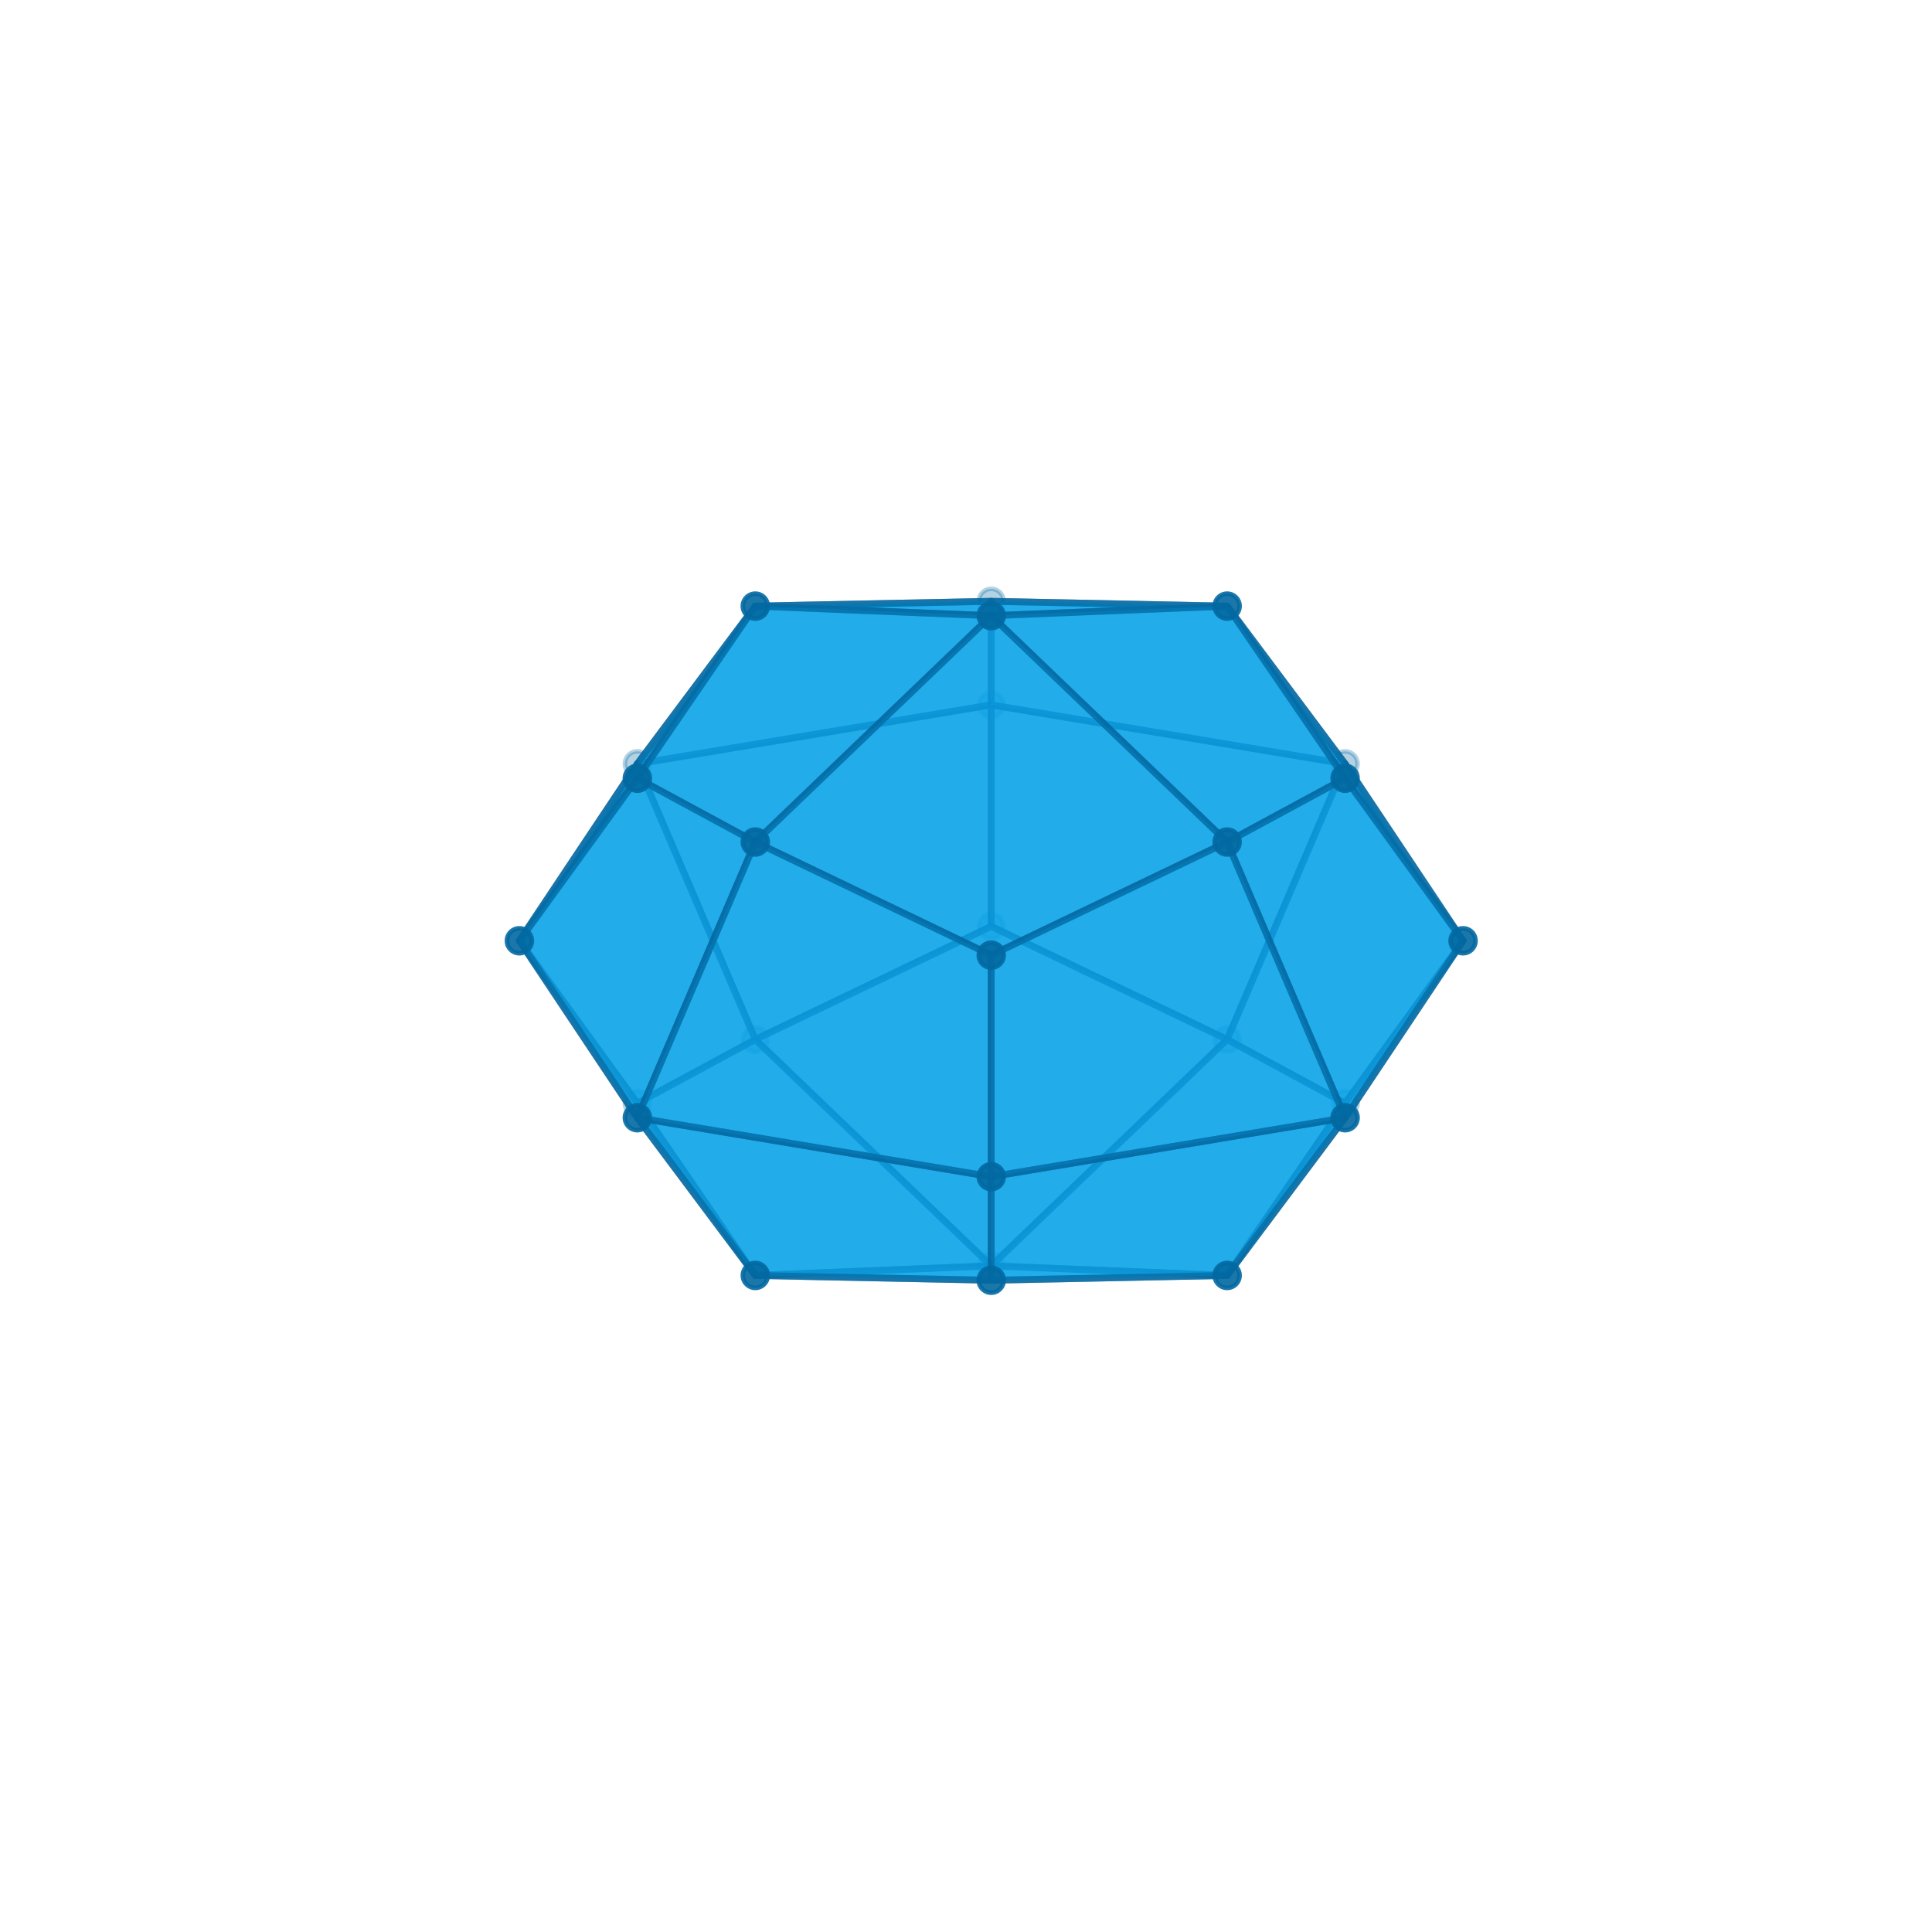
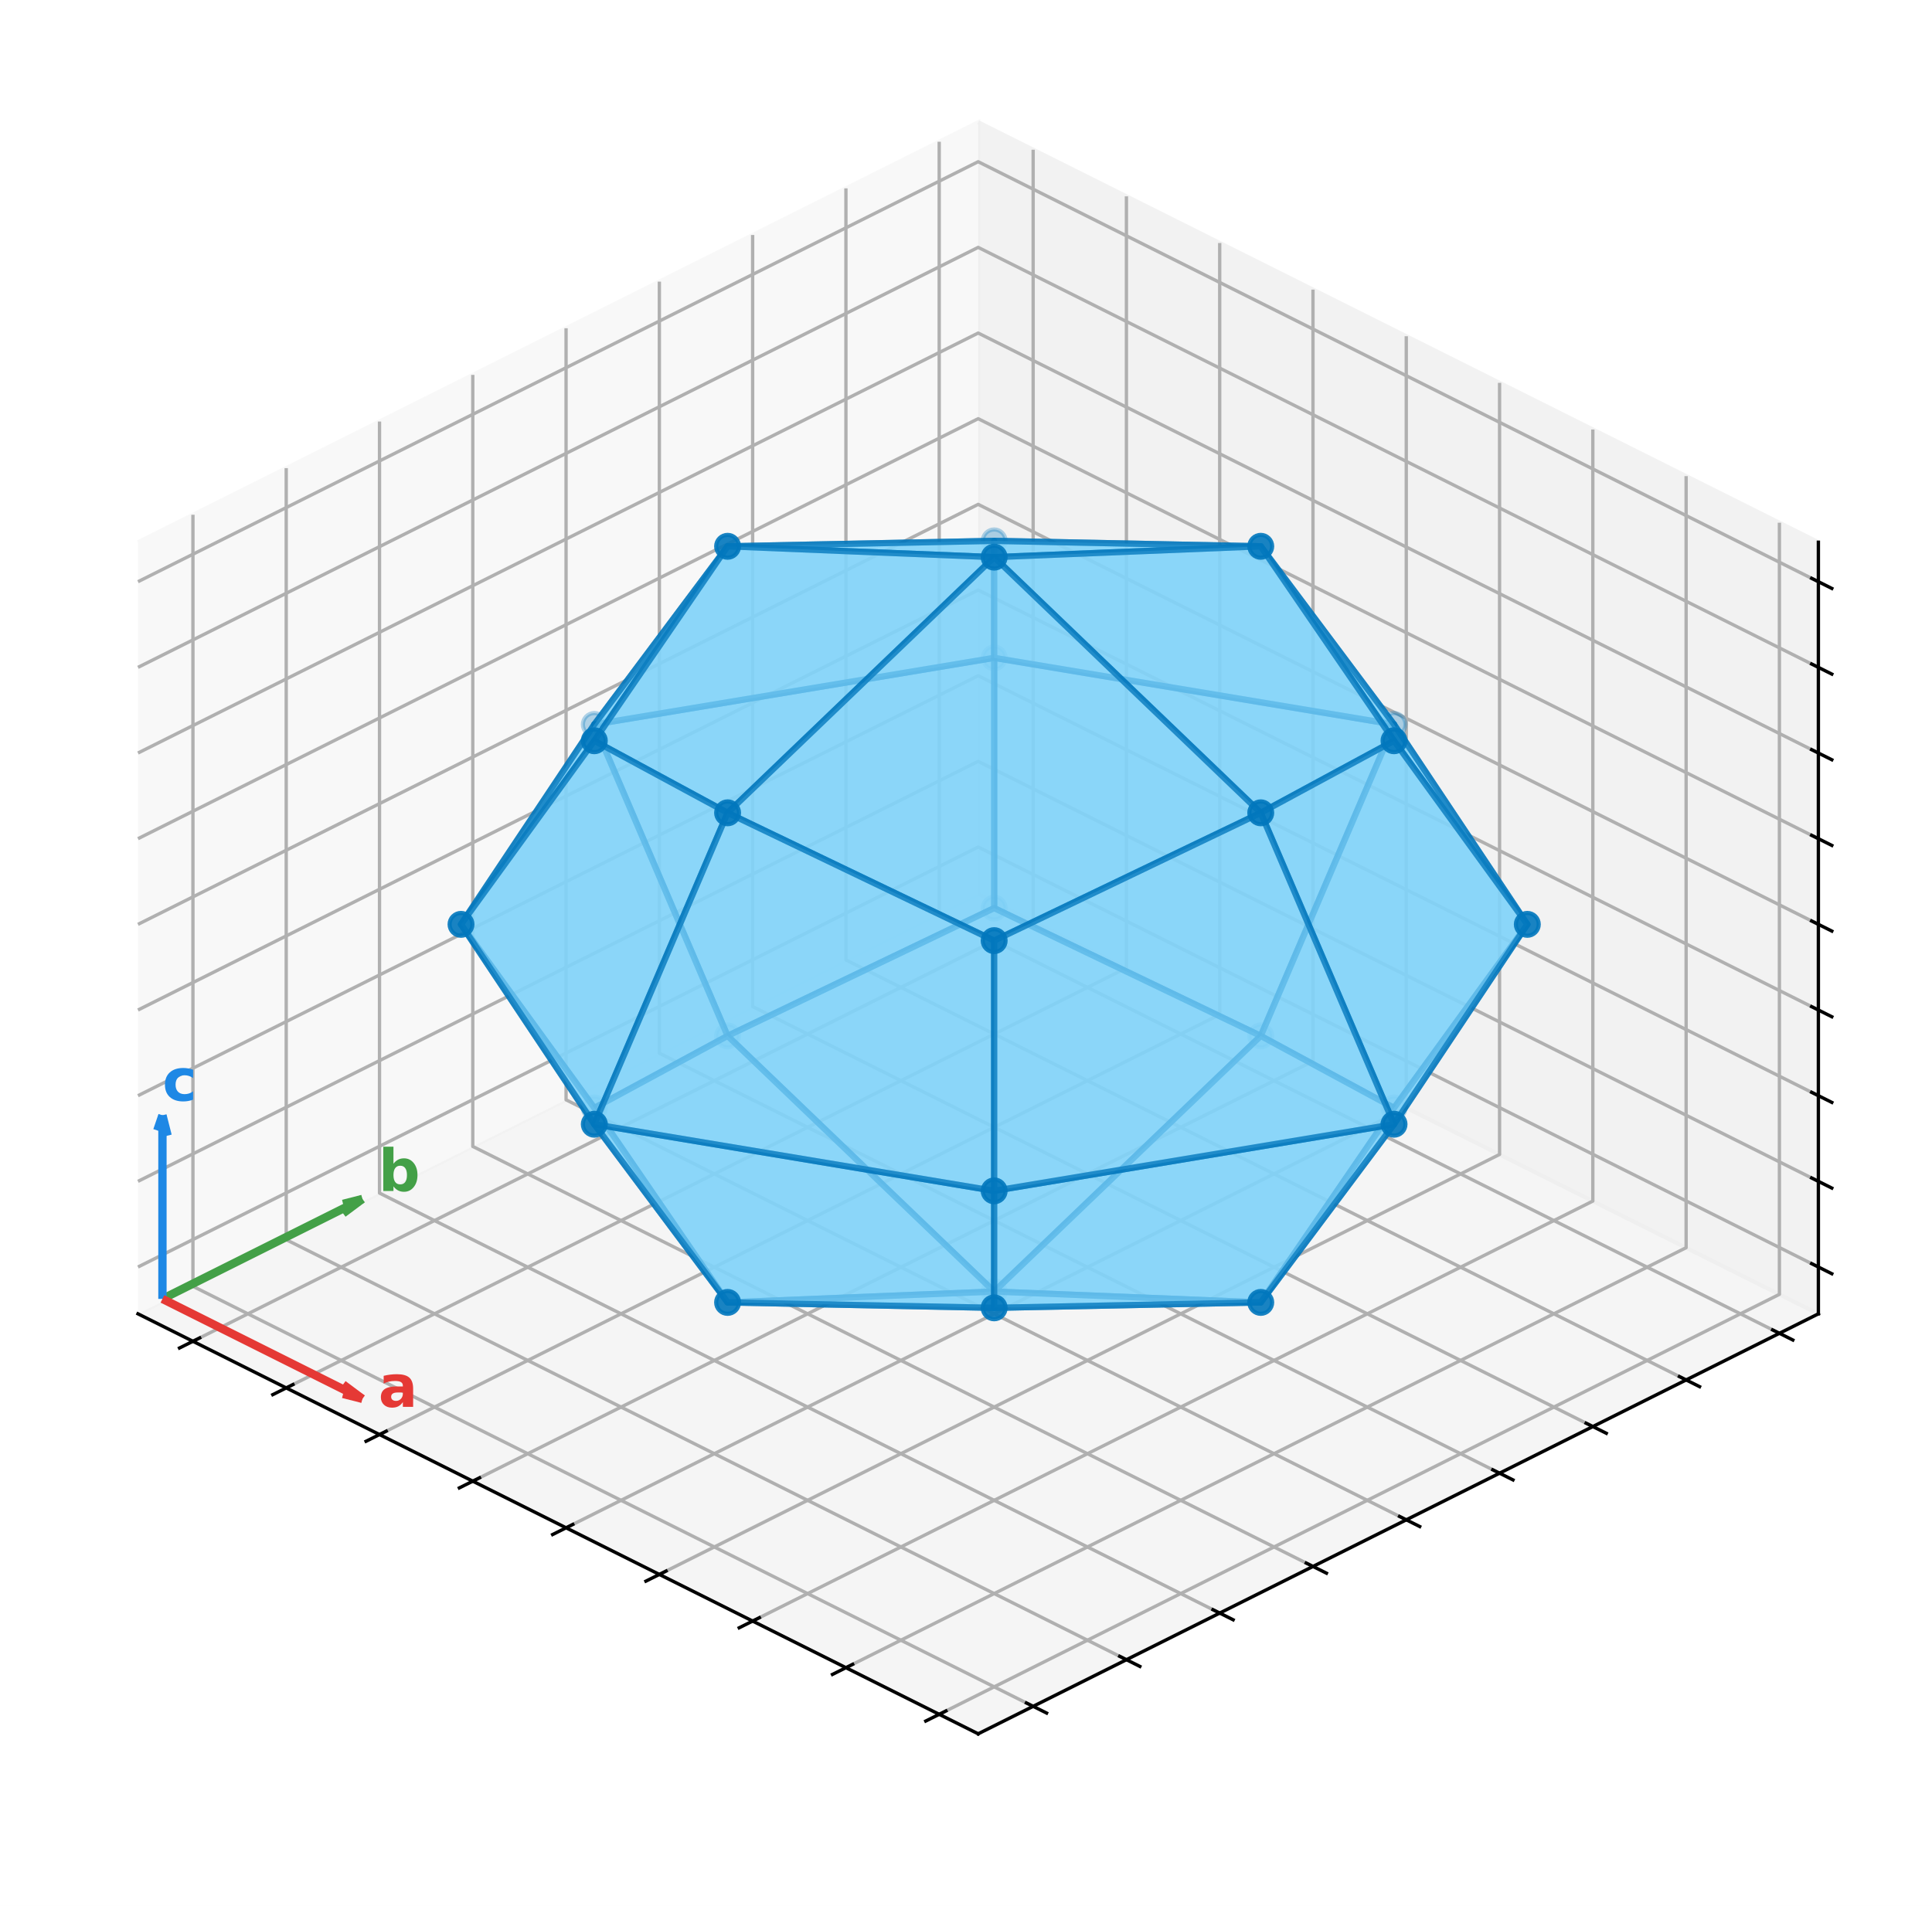
- <svg xmlns="http://www.w3.org/2000/svg" xmlns:xlink="http://www.w3.org/1999/xlink" width="424.8pt" height="424.8pt" viewBox="0 0 424.8 424.8" version="1.1">
+ <svg xmlns="http://www.w3.org/2000/svg" xmlns:xlink="http://www.w3.org/1999/xlink" width="464.059pt" height="457.92pt" viewBox="0 0 464.059 457.92" version="1.1">
  <defs>
    <style type="text/css">*{stroke-linejoin: round; stroke-linecap: butt}</style>
  </defs>
  <g id="figure_1">
    <g id="patch_1">
-       <path d="M 0 424.8  L 424.8 424.8  L 424.8 0  L 0 0  z " style="fill: #ffffff" />
+       <path d="M 0 457.92  L 464.059 457.92  L 464.059 0  L 0 0  z " style="fill: #ffffff" />
    </g>
    <g id="patch_2">
-       <path d="M 7.2 417.6  L 417.6 417.6  L 417.6 7.2  L 7.2 7.2  z " style="fill: #ffffff" />
+       <path d="M 7.2 450.72  L 450.72 450.72  L 450.72 7.2  L 7.2 7.2  z " style="fill: #ffffff" />
+     </g>
+     <g id="pane3d_1">
+       <g id="patch_3">
+         <path d="M 33.141 315.655  L 234.954 214.749  L 234.954 29.372  L 33.141 130.278  " style="fill: #f2f2f2; opacity: 0.5; stroke: #f2f2f2; stroke-linejoin: miter" />
+       </g>
+     </g>
+     <g id="pane3d_2">
+       <g id="patch_4">
+         <path d="M 234.954 214.749  L 436.766 315.655  L 436.766 130.278  L 234.954 29.372  " style="fill: #e6e6e6; opacity: 0.5; stroke: #e6e6e6; stroke-linejoin: miter" />
+       </g>
+     </g>
+     <g id="pane3d_3">
+       <g id="patch_5">
+         <path d="M 33.141 315.655  L 234.954 416.561  L 436.766 315.655  L 234.954 214.749  " style="fill: #ececec; opacity: 0.5; stroke: #ececec; stroke-linejoin: miter" />
+       </g>
+     </g>
+     <g id="grid3d_1">
+       <g id="Line3DCollection_1">
+         <path d="M 46.344 322.256  L 248.156 221.35  L 248.156 35.974  " style="fill: none; stroke: #b0b0b0; stroke-width: 0.8" />
+         <path d="M 68.75 333.459  L 270.562 232.553  L 270.562 47.177  " style="fill: none; stroke: #b0b0b0; stroke-width: 0.8" />
+         <path d="M 91.156 344.662  L 292.968 243.756  L 292.968 58.38  " style="fill: none; stroke: #b0b0b0; stroke-width: 0.8" />
+         <path d="M 113.562 355.865  L 315.374 254.959  L 315.374 69.583  " style="fill: none; stroke: #b0b0b0; stroke-width: 0.8" />
+         <path d="M 135.968 367.068  L 337.78 266.162  L 337.78 80.786  " style="fill: none; stroke: #b0b0b0; stroke-width: 0.8" />
+         <path d="M 158.374 378.271  L 360.187 277.365  L 360.187 91.989  " style="fill: none; stroke: #b0b0b0; stroke-width: 0.8" />
+         <path d="M 180.781 389.474  L 382.593 288.568  L 382.593 103.192  " style="fill: none; stroke: #b0b0b0; stroke-width: 0.8" />
+         <path d="M 203.187 400.677  L 404.999 299.771  L 404.999 114.395  " style="fill: none; stroke: #b0b0b0; stroke-width: 0.8" />
+         <path d="M 225.593 411.88  L 427.405 310.974  L 427.405 125.598  " style="fill: none; stroke: #b0b0b0; stroke-width: 0.8" />
+       </g>
+     </g>
+     <g id="grid3d_2">
+       <g id="Line3DCollection_2">
+         <path d="M 46.344 123.677  L 46.344 309.053  L 248.156 409.959  " style="fill: none; stroke: #b0b0b0; stroke-width: 0.8" />
+         <path d="M 68.75 112.474  L 68.75 297.85  L 270.562 398.756  " style="fill: none; stroke: #b0b0b0; stroke-width: 0.8" />
+         <path d="M 91.156 101.271  L 91.156 286.647  L 292.968 387.553  " style="fill: none; stroke: #b0b0b0; stroke-width: 0.8" />
+         <path d="M 113.562 90.068  L 113.562 275.444  L 315.374 376.35  " style="fill: none; stroke: #b0b0b0; stroke-width: 0.8" />
+         <path d="M 135.968 78.865  L 135.968 264.241  L 337.78 365.147  " style="fill: none; stroke: #b0b0b0; stroke-width: 0.8" />
+         <path d="M 158.374 67.662  L 158.374 253.038  L 360.187 353.944  " style="fill: none; stroke: #b0b0b0; stroke-width: 0.8" />
+         <path d="M 180.781 56.459  L 180.781 241.835  L 382.593 342.741  " style="fill: none; stroke: #b0b0b0; stroke-width: 0.8" />
+         <path d="M 203.187 45.256  L 203.187 230.632  L 404.999 331.538  " style="fill: none; stroke: #b0b0b0; stroke-width: 0.8" />
+         <path d="M 225.593 34.053  L 225.593 219.429  L 427.405 320.335  " style="fill: none; stroke: #b0b0b0; stroke-width: 0.8" />
+       </g>
+     </g>
+     <g id="grid3d_3">
+       <g id="Line3DCollection_3">
+         <path d="M 436.766 304.409  L 234.954 203.503  L 33.141 304.409  " style="fill: none; stroke: #b0b0b0; stroke-width: 0.8" />
+         <path d="M 436.766 283.828  L 234.954 182.922  L 33.141 283.828  " style="fill: none; stroke: #b0b0b0; stroke-width: 0.8" />
+         <path d="M 436.766 263.247  L 234.954 162.341  L 33.141 263.247  " style="fill: none; stroke: #b0b0b0; stroke-width: 0.8" />
+         <path d="M 436.766 242.666  L 234.954 141.76  L 33.141 242.666  " style="fill: none; stroke: #b0b0b0; stroke-width: 0.8" />
+         <path d="M 436.766 222.084  L 234.954 121.178  L 33.141 222.084  " style="fill: none; stroke: #b0b0b0; stroke-width: 0.8" />
+         <path d="M 436.766 201.503  L 234.954 100.597  L 33.141 201.503  " style="fill: none; stroke: #b0b0b0; stroke-width: 0.8" />
+         <path d="M 436.766 180.922  L 234.954 80.016  L 33.141 180.922  " style="fill: none; stroke: #b0b0b0; stroke-width: 0.8" />
+         <path d="M 436.766 160.34  L 234.954 59.434  L 33.141 160.34  " style="fill: none; stroke: #b0b0b0; stroke-width: 0.8" />
+         <path d="M 436.766 139.759  L 234.954 38.853  L 33.141 139.759  " style="fill: none; stroke: #b0b0b0; stroke-width: 0.8" />
+       </g>
+     </g>
+     <g id="axis3d_1">
+       <g id="line2d_1">
+         <path d="M 33.141 315.655  L 234.954 416.561  " style="fill: none; stroke: #000000; stroke-width: 0.8; stroke-linecap: square" />
+       </g>
+       <g id="xtick_1">
+         <g id="line2d_2">
+           <path d="M 47.959 321.449  L 43.115 323.87  " style="fill: none; stroke: #000000; stroke-width: 0.8; stroke-linecap: square" />
+         </g>
+       </g>
+       <g id="xtick_2">
+         <g id="line2d_3">
+           <path d="M 70.365 332.652  L 65.521 335.073  " style="fill: none; stroke: #000000; stroke-width: 0.8; stroke-linecap: square" />
+         </g>
+       </g>
+       <g id="xtick_3">
+         <g id="line2d_4">
+           <path d="M 92.771 343.855  L 87.927 346.277  " style="fill: none; stroke: #000000; stroke-width: 0.8; stroke-linecap: square" />
+         </g>
+       </g>
+       <g id="xtick_4">
+         <g id="line2d_5">
+           <path d="M 115.177 355.058  L 110.333 357.48  " style="fill: none; stroke: #000000; stroke-width: 0.8; stroke-linecap: square" />
+         </g>
+       </g>
+       <g id="xtick_5">
+         <g id="line2d_6">
+           <path d="M 137.583 366.261  L 132.739 368.683  " style="fill: none; stroke: #000000; stroke-width: 0.8; stroke-linecap: square" />
+         </g>
+       </g>
+       <g id="xtick_6">
+         <g id="line2d_7">
+           <path d="M 159.989 377.464  L 155.145 379.886  " style="fill: none; stroke: #000000; stroke-width: 0.8; stroke-linecap: square" />
+         </g>
+       </g>
+       <g id="xtick_7">
+         <g id="line2d_8">
+           <path d="M 182.395 388.667  L 177.552 391.089  " style="fill: none; stroke: #000000; stroke-width: 0.8; stroke-linecap: square" />
+         </g>
+       </g>
+       <g id="xtick_8">
+         <g id="line2d_9">
+           <path d="M 204.801 399.87  L 199.958 402.292  " style="fill: none; stroke: #000000; stroke-width: 0.8; stroke-linecap: square" />
+         </g>
+       </g>
+       <g id="xtick_9">
+         <g id="line2d_10">
+           <path d="M 227.207 411.073  L 222.364 413.495  " style="fill: none; stroke: #000000; stroke-width: 0.8; stroke-linecap: square" />
+         </g>
+       </g>
+     </g>
+     <g id="axis3d_2">
+       <g id="line2d_11">
+         <path d="M 436.766 315.655  L 234.954 416.561  " style="fill: none; stroke: #000000; stroke-width: 0.8; stroke-linecap: square" />
+       </g>
+       <g id="xtick_10">
+         <g id="line2d_12">
+           <path d="M 246.542 409.152  L 251.385 411.574  " style="fill: none; stroke: #000000; stroke-width: 0.8; stroke-linecap: square" />
+         </g>
+       </g>
+       <g id="xtick_11">
+         <g id="line2d_13">
+           <path d="M 268.948 397.949  L 273.791 400.371  " style="fill: none; stroke: #000000; stroke-width: 0.8; stroke-linecap: square" />
+         </g>
+       </g>
+       <g id="xtick_12">
+         <g id="line2d_14">
+           <path d="M 291.354 386.746  L 296.197 389.168  " style="fill: none; stroke: #000000; stroke-width: 0.8; stroke-linecap: square" />
+         </g>
+       </g>
+       <g id="xtick_13">
+         <g id="line2d_15">
+           <path d="M 313.76 375.543  L 318.603 377.965  " style="fill: none; stroke: #000000; stroke-width: 0.8; stroke-linecap: square" />
+         </g>
+       </g>
+       <g id="xtick_14">
+         <g id="line2d_16">
+           <path d="M 336.166 364.34  L 341.009 366.762  " style="fill: none; stroke: #000000; stroke-width: 0.8; stroke-linecap: square" />
+         </g>
+       </g>
+       <g id="xtick_15">
+         <g id="line2d_17">
+           <path d="M 358.572 353.137  L 363.416 355.559  " style="fill: none; stroke: #000000; stroke-width: 0.8; stroke-linecap: square" />
+         </g>
+       </g>
+       <g id="xtick_16">
+         <g id="line2d_18">
+           <path d="M 380.978 341.934  L 385.822 344.356  " style="fill: none; stroke: #000000; stroke-width: 0.8; stroke-linecap: square" />
+         </g>
+       </g>
+       <g id="xtick_17">
+         <g id="line2d_19">
+           <path d="M 403.384 330.731  L 408.228 333.153  " style="fill: none; stroke: #000000; stroke-width: 0.8; stroke-linecap: square" />
+         </g>
+       </g>
+       <g id="xtick_18">
+         <g id="line2d_20">
+           <path d="M 425.79 319.528  L 430.634 321.949  " style="fill: none; stroke: #000000; stroke-width: 0.8; stroke-linecap: square" />
+         </g>
+       </g>
+     </g>
+     <g id="axis3d_3">
+       <g id="line2d_21">
+         <path d="M 436.766 315.655  L 436.766 130.278  " style="fill: none; stroke: #000000; stroke-width: 0.8; stroke-linecap: square" />
+       </g>
+       <g id="xtick_19">
+         <g id="line2d_22">
+           <path d="M 435.151 303.602  L 439.995 306.024  " style="fill: none; stroke: #000000; stroke-width: 0.8; stroke-linecap: square" />
+         </g>
+       </g>
+       <g id="xtick_20">
+         <g id="line2d_23">
+           <path d="M 435.151 283.021  L 439.995 285.443  " style="fill: none; stroke: #000000; stroke-width: 0.8; stroke-linecap: square" />
+         </g>
+       </g>
+       <g id="xtick_21">
+         <g id="line2d_24">
+           <path d="M 435.151 262.44  L 439.995 264.861  " style="fill: none; stroke: #000000; stroke-width: 0.8; stroke-linecap: square" />
+         </g>
+       </g>
+       <g id="xtick_22">
+         <g id="line2d_25">
+           <path d="M 435.151 241.858  L 439.995 244.28  " style="fill: none; stroke: #000000; stroke-width: 0.8; stroke-linecap: square" />
+         </g>
+       </g>
+       <g id="xtick_23">
+         <g id="line2d_26">
+           <path d="M 435.151 221.277  L 439.995 223.699  " style="fill: none; stroke: #000000; stroke-width: 0.8; stroke-linecap: square" />
+         </g>
+       </g>
+       <g id="xtick_24">
+         <g id="line2d_27">
+           <path d="M 435.151 200.696  L 439.995 203.117  " style="fill: none; stroke: #000000; stroke-width: 0.8; stroke-linecap: square" />
+         </g>
+       </g>
+       <g id="xtick_25">
+         <g id="line2d_28">
+           <path d="M 435.151 180.114  L 439.995 182.536  " style="fill: none; stroke: #000000; stroke-width: 0.8; stroke-linecap: square" />
+         </g>
+       </g>
+       <g id="xtick_26">
+         <g id="line2d_29">
+           <path d="M 435.151 159.533  L 439.995 161.955  " style="fill: none; stroke: #000000; stroke-width: 0.8; stroke-linecap: square" />
+         </g>
+       </g>
+       <g id="xtick_27">
+         <g id="line2d_30">
+           <path d="M 435.151 138.952  L 439.995 141.374  " style="fill: none; stroke: #000000; stroke-width: 0.8; stroke-linecap: square" />
+         </g>
+       </g>
    </g>
    <g id="axes_1">
+       <g id="Line3DCollection_4">
+         <path d="M 87.042 288.061  L 39.019 312.073  " clip-path="url(#p06b844d961)" style="fill: none; stroke: #43a047; stroke-width: 2" />
+         <path d="M 87.042 288.061  L 82.404 291.522  " clip-path="url(#p06b844d961)" style="fill: none; stroke: #43a047; stroke-width: 2" />
+         <path d="M 87.042 288.061  L 82.404 289.239  " clip-path="url(#p06b844d961)" style="fill: none; stroke: #43a047; stroke-width: 2" />
+       </g>
+       <g id="text_1">
+         <g style="fill: #e53935" transform="translate(90.88434 338.0052) scale(0.14 -0.14)">
+           <defs>
+             <path id="DejaVuSans-Bold-61" d="M 2106 1575  Q 1756 1575 1579 1456  Q 1403 1338 1403 1106  Q 1403 894 1545 773  Q 1688 653 1941 653  Q 2256 653 2472 879  Q 2688 1106 2688 1447  L 2688 1575  L 2106 1575  z M 3816 1997  L 3816 0  L 2688 0  L 2688 519  Q 2463 200 2181 54  Q 1900 -91 1497 -91  Q 953 -91 614 226  Q 275 544 275 1050  Q 275 1666 698 1953  Q 1122 2241 2028 2241  L 2688 2241  L 2688 2328  Q 2688 2594 2478 2717  Q 2269 2841 1825 2841  Q 1466 2841 1156 2769  Q 847 2697 581 2553  L 581 3406  Q 941 3494 1303 3539  Q 1666 3584 2028 3584  Q 2975 3584 3395 3211  Q 3816 2838 3816 1997  z " transform="scale(0.015625)" />
+           </defs>
+           <use xlink:href="#DejaVuSans-Bold-61" />
+         </g>
+       </g>
+       <g id="text_2">
+         <g style="fill: #43a047" transform="translate(90.88434 286.1403) scale(0.14 -0.14)">
+           <defs>
+             <path id="DejaVuSans-Bold-62" d="M 2400 722  Q 2759 722 2948 984  Q 3138 1247 3138 1747  Q 3138 2247 2948 2509  Q 2759 2772 2400 2772  Q 2041 2772 1848 2508  Q 1656 2244 1656 1747  Q 1656 1250 1848 986  Q 2041 722 2400 722  z M 1656 2988  Q 1888 3294 2169 3439  Q 2450 3584 2816 3584  Q 3463 3584 3878 3070  Q 4294 2556 4294 1747  Q 4294 938 3878 423  Q 3463 -91 2816 -91  Q 2450 -91 2169 54  Q 1888 200 1656 506  L 1656 0  L 538 0  L 538 4863  L 1656 4863  L 1656 2988  z " transform="scale(0.015625)" />
+           </defs>
+           <use xlink:href="#DejaVuSans-Bold-62" />
+         </g>
+       </g>
+       <g id="text_3">
+         <g style="fill: #1e88e5" transform="translate(39.01944 264.4318) scale(0.14 -0.14)">
+           <defs>
+             <path id="DejaVuSans-Bold-63" d="M 3366 3391  L 3366 2478  Q 3138 2634 2908 2709  Q 2678 2784 2431 2784  Q 1963 2784 1702 2511  Q 1441 2238 1441 1747  Q 1441 1256 1702 982  Q 1963 709 2431 709  Q 2694 709 2930 787  Q 3166 866 3366 1019  L 3366 103  Q 3103 6 2833 -42  Q 2563 -91 2291 -91  Q 1344 -91 809 395  Q 275 881 275 1747  Q 275 2613 809 3098  Q 1344 3584 2291 3584  Q 2566 3584 2833 3536  Q 3100 3488 3366 3391  z " transform="scale(0.015625)" />
+           </defs>
+           <use xlink:href="#DejaVuSans-Bold-63" />
+         </g>
+       </g>
+       <g id="Line3DCollection_5">
+         <path d="M 39.019 267.961  L 39.019 312.073  " clip-path="url(#p06b844d961)" style="fill: none; stroke: #1e88e5; stroke-width: 2" />
+         <path d="M 39.019 267.961  L 37.777 271.6  " clip-path="url(#p06b844d961)" style="fill: none; stroke: #1e88e5; stroke-width: 2" />
+         <path d="M 39.019 267.961  L 40.262 272.843  " clip-path="url(#p06b844d961)" style="fill: none; stroke: #1e88e5; stroke-width: 2" />
+       </g>
      <g id="Path3DCollection_1">
        <defs>
-           <path id="C0_0_7a550eca9f" d="M 0 2.739  C 0.726 2.739 1.423 2.45 1.936 1.936  C 2.45 1.423 2.739 0.726 2.739 -0  C 2.739 -0.726 2.45 -1.423 1.936 -1.936  C 1.423 -2.45 0.726 -2.739 0 -2.739  C -0.726 -2.739 -1.423 -2.45 -1.936 -1.936  C -2.45 -1.423 -2.739 -0.726 -2.739 0  C -2.739 0.726 -2.45 1.423 -1.936 1.936  C -1.423 2.45 -0.726 2.739 0 2.739  z " />
+           <path id="C0_0_f482cadde2" d="M 0 2.739  C 0.726 2.739 1.423 2.45 1.936 1.936  C 2.45 1.423 2.739 0.726 2.739 -0  C 2.739 -0.726 2.45 -1.423 1.936 -1.936  C 1.423 -2.45 0.726 -2.739 0 -2.739  C -0.726 -2.739 -1.423 -2.45 -1.936 -1.936  C -2.45 -1.423 -2.739 -0.726 -2.739 0  C -2.739 0.726 -2.45 1.423 -1.936 1.936  C -1.423 2.45 -0.726 2.739 0 2.739  z " />
        </defs>
-         <g clip-path="url(#pbdfca18b0d)">
-           <use xlink:href="#C0_0_7a550eca9f" x="217.946" y="154.981" style="fill: #0369a1; fill-opacity: 0.3; stroke: #0369a1; stroke-opacity: 0.3" />
-         </g>
-         <g clip-path="url(#pbdfca18b0d)">
-           <use xlink:href="#C0_0_7a550eca9f" x="217.946" y="203.686" style="fill: #0369a1; fill-opacity: 0.3; stroke: #0369a1; stroke-opacity: 0.3" />
-         </g>
-         <g clip-path="url(#pbdfca18b0d)">
-           <use xlink:href="#C0_0_7a550eca9f" x="269.819" y="228.566" style="fill: #0369a1; fill-opacity: 0.3; stroke: #0369a1; stroke-opacity: 0.3" />
-         </g>
-         <g clip-path="url(#pbdfca18b0d)">
-           <use xlink:href="#C0_0_7a550eca9f" x="166.073" y="228.566" style="fill: #0369a1; fill-opacity: 0.3; stroke: #0369a1; stroke-opacity: 0.3" />
-         </g>
-         <g clip-path="url(#pbdfca18b0d)">
-           <use xlink:href="#C0_0_7a550eca9f" x="295.755" y="167.95" style="fill: #0369a1; fill-opacity: 0.3; stroke: #0369a1; stroke-opacity: 0.3" />
-         </g>
-         <g clip-path="url(#pbdfca18b0d)">
-           <use xlink:href="#C0_0_7a550eca9f" x="140.137" y="167.95" style="fill: #0369a1; fill-opacity: 0.3; stroke: #0369a1; stroke-opacity: 0.3" />
-         </g>
-         <g clip-path="url(#pbdfca18b0d)">
-           <use xlink:href="#C0_0_7a550eca9f" x="217.946" y="132.213" style="fill: #0369a1; fill-opacity: 0.3; stroke: #0369a1; stroke-opacity: 0.3" />
-         </g>
-         <g clip-path="url(#pbdfca18b0d)">
-           <use xlink:href="#C0_0_7a550eca9f" x="217.946" y="278.326" style="fill: #0369a1; fill-opacity: 0.3; stroke: #0369a1; stroke-opacity: 0.3" />
-         </g>
-         <g clip-path="url(#pbdfca18b0d)">
-           <use xlink:href="#C0_0_7a550eca9f" x="295.755" y="242.59" style="fill: #0369a1; fill-opacity: 0.3; stroke: #0369a1; stroke-opacity: 0.3" />
-         </g>
-         <g clip-path="url(#pbdfca18b0d)">
-           <use xlink:href="#C0_0_7a550eca9f" x="140.137" y="242.59" style="fill: #0369a1; fill-opacity: 0.3; stroke: #0369a1; stroke-opacity: 0.3" />
-         </g>
+         <g clip-path="url(#p06b844d961)">
+           <use xlink:href="#C0_0_f482cadde2" x="238.795" y="158.054" style="fill: #0277bd; fill-opacity: 0.3; stroke: #0277bd; stroke-opacity: 0.3" />
+         </g>
+         <g clip-path="url(#p06b844d961)">
+           <use xlink:href="#C0_0_f482cadde2" x="238.795" y="218.173" style="fill: #0277bd; fill-opacity: 0.3; stroke: #0277bd; stroke-opacity: 0.3" />
+         </g>
+         <g clip-path="url(#p06b844d961)">
+           <use xlink:href="#C0_0_f482cadde2" x="302.826" y="248.885" style="fill: #0277bd; fill-opacity: 0.3; stroke: #0277bd; stroke-opacity: 0.3" />
+         </g>
+         <g clip-path="url(#p06b844d961)">
+           <use xlink:href="#C0_0_f482cadde2" x="174.765" y="248.885" style="fill: #0277bd; fill-opacity: 0.3; stroke: #0277bd; stroke-opacity: 0.3" />
+         </g>
+         <g clip-path="url(#p06b844d961)">
+           <use xlink:href="#C0_0_f482cadde2" x="334.841" y="174.061" style="fill: #0277bd; fill-opacity: 0.3; stroke: #0277bd; stroke-opacity: 0.3" />
+         </g>
+         <g clip-path="url(#p06b844d961)">
+           <use xlink:href="#C0_0_f482cadde2" x="142.749" y="174.061" style="fill: #0277bd; fill-opacity: 0.3; stroke: #0277bd; stroke-opacity: 0.3" />
+         </g>
+         <g clip-path="url(#p06b844d961)">
+           <use xlink:href="#C0_0_f482cadde2" x="238.795" y="129.949" style="fill: #0277bd; fill-opacity: 0.3; stroke: #0277bd; stroke-opacity: 0.3" />
+         </g>
+         <g clip-path="url(#p06b844d961)">
+           <use xlink:href="#C0_0_f482cadde2" x="238.795" y="310.308" style="fill: #0277bd; fill-opacity: 0.3; stroke: #0277bd; stroke-opacity: 0.3" />
+         </g>
+         <g clip-path="url(#p06b844d961)">
+           <use xlink:href="#C0_0_f482cadde2" x="334.841" y="266.196" style="fill: #0277bd; fill-opacity: 0.3; stroke: #0277bd; stroke-opacity: 0.3" />
+         </g>
+         <g clip-path="url(#p06b844d961)">
+           <use xlink:href="#C0_0_f482cadde2" x="142.749" y="266.196" style="fill: #0277bd; fill-opacity: 0.3; stroke: #0277bd; stroke-opacity: 0.3" />
+         </g>
+       </g>
+       <g id="Line3DCollection_6">
+         <path d="M 87.042 336.084  L 39.019 312.073  " clip-path="url(#p06b844d961)" style="fill: none; stroke: #e53935; stroke-width: 2" />
+         <path d="M 87.042 336.084  L 82.404 334.907  " clip-path="url(#p06b844d961)" style="fill: none; stroke: #e53935; stroke-width: 2" />
+         <path d="M 87.042 336.084  L 82.404 332.623  " clip-path="url(#p06b844d961)" style="fill: none; stroke: #e53935; stroke-width: 2" />
      </g>
      <g id="Poly3DCollection_1">
-         <path d="M 217.946 154.981  L 217.946 203.686  L 166.073 228.566  L 140.137 167.95  z " clip-path="url(#pbdfca18b0d)" style="fill: #0ea5e9; fill-opacity: 0.7; stroke: #0369a1; stroke-opacity: 0.7; stroke-width: 1.5" />
-         <path d="M 269.819 228.566  L 217.946 203.686  L 217.946 154.981  L 295.755 167.95  z " clip-path="url(#pbdfca18b0d)" style="fill: #0ea5e9; fill-opacity: 0.7; stroke: #0369a1; stroke-opacity: 0.7; stroke-width: 1.5" />
-         <path d="M 217.946 278.326  L 166.073 228.566  L 217.946 203.686  L 269.819 228.566  z " clip-path="url(#pbdfca18b0d)" style="fill: #0ea5e9; fill-opacity: 0.7; stroke: #0369a1; stroke-opacity: 0.7; stroke-width: 1.5" />
-         <path d="M 217.946 132.213  L 217.946 154.981  L 140.137 167.95  L 166.073 133.27  z " clip-path="url(#pbdfca18b0d)" style="fill: #0ea5e9; fill-opacity: 0.7; stroke: #0369a1; stroke-opacity: 0.7; stroke-width: 1.5" />
-         <path d="M 295.755 167.95  L 217.946 154.981  L 217.946 132.213  L 269.819 133.27  z " clip-path="url(#pbdfca18b0d)" style="fill: #0ea5e9; fill-opacity: 0.7; stroke: #0369a1; stroke-opacity: 0.7; stroke-width: 1.5" />
-         <path d="M 140.137 167.95  L 166.073 228.566  L 140.137 242.59  L 114.201 206.854  z " clip-path="url(#pbdfca18b0d)" style="fill: #0ea5e9; fill-opacity: 0.7; stroke: #0369a1; stroke-opacity: 0.7; stroke-width: 1.5" />
-         <path d="M 321.691 206.854  L 295.755 242.59  L 269.819 228.566  L 295.755 167.95  z " clip-path="url(#pbdfca18b0d)" style="fill: #0ea5e9; fill-opacity: 0.7; stroke: #0369a1; stroke-opacity: 0.7; stroke-width: 1.5" />
-         <path d="M 166.073 280.439  L 140.137 242.59  L 166.073 228.566  L 217.946 278.326  z " clip-path="url(#pbdfca18b0d)" style="fill: #0ea5e9; fill-opacity: 0.7; stroke: #0369a1; stroke-opacity: 0.7; stroke-width: 1.5" />
-         <path d="M 295.755 242.59  L 269.819 280.439  L 217.946 278.326  L 269.819 228.566  z " clip-path="url(#pbdfca18b0d)" style="fill: #0ea5e9; fill-opacity: 0.7; stroke: #0369a1; stroke-opacity: 0.7; stroke-width: 1.5" />
-         <path d="M 166.073 133.27  L 140.137 167.95  L 114.201 206.854  L 140.137 171.118  z " clip-path="url(#pbdfca18b0d)" style="fill: #0ea5e9; fill-opacity: 0.7; stroke: #0369a1; stroke-opacity: 0.7; stroke-width: 1.5" />
-         <path d="M 295.755 171.118  L 321.691 206.854  L 295.755 167.95  L 269.819 133.27  z " clip-path="url(#pbdfca18b0d)" style="fill: #0ea5e9; fill-opacity: 0.7; stroke: #0369a1; stroke-opacity: 0.7; stroke-width: 1.5" />
-         <path d="M 269.819 133.27  L 217.946 132.213  L 166.073 133.27  L 217.946 135.382  z " clip-path="url(#pbdfca18b0d)" style="fill: #0ea5e9; fill-opacity: 0.7; stroke: #0369a1; stroke-opacity: 0.7; stroke-width: 1.5" />
-         <path d="M 166.073 280.439  L 217.946 278.326  L 269.819 280.439  L 217.946 281.495  z " clip-path="url(#pbdfca18b0d)" style="fill: #0ea5e9; fill-opacity: 0.7; stroke: #0369a1; stroke-opacity: 0.7; stroke-width: 1.5" />
-         <path d="M 295.755 245.759  L 269.819 280.439  L 295.755 242.59  L 321.691 206.854  z " clip-path="url(#pbdfca18b0d)" style="fill: #0ea5e9; fill-opacity: 0.7; stroke: #0369a1; stroke-opacity: 0.7; stroke-width: 1.5" />
-         <path d="M 166.073 280.439  L 140.137 245.759  L 114.201 206.854  L 140.137 242.59  z " clip-path="url(#pbdfca18b0d)" style="fill: #0ea5e9; fill-opacity: 0.7; stroke: #0369a1; stroke-opacity: 0.7; stroke-width: 1.5" />
-         <path d="M 217.946 135.382  L 166.073 133.27  L 140.137 171.118  L 166.073 185.142  z " clip-path="url(#pbdfca18b0d)" style="fill: #0ea5e9; fill-opacity: 0.7; stroke: #0369a1; stroke-opacity: 0.7; stroke-width: 1.5" />
-         <path d="M 269.819 133.27  L 217.946 135.382  L 269.819 185.142  L 295.755 171.118  z " clip-path="url(#pbdfca18b0d)" style="fill: #0ea5e9; fill-opacity: 0.7; stroke: #0369a1; stroke-opacity: 0.7; stroke-width: 1.5" />
-         <path d="M 140.137 245.759  L 166.073 185.142  L 140.137 171.118  L 114.201 206.854  z " clip-path="url(#pbdfca18b0d)" style="fill: #0ea5e9; fill-opacity: 0.7; stroke: #0369a1; stroke-opacity: 0.7; stroke-width: 1.5" />
-         <path d="M 269.819 185.142  L 295.755 245.759  L 321.691 206.854  L 295.755 171.118  z " clip-path="url(#pbdfca18b0d)" style="fill: #0ea5e9; fill-opacity: 0.7; stroke: #0369a1; stroke-opacity: 0.7; stroke-width: 1.5" />
-         <path d="M 166.073 280.439  L 217.946 281.495  L 217.946 258.727  L 140.137 245.759  z " clip-path="url(#pbdfca18b0d)" style="fill: #0ea5e9; fill-opacity: 0.7; stroke: #0369a1; stroke-opacity: 0.7; stroke-width: 1.5" />
-         <path d="M 295.755 245.759  L 217.946 258.727  L 217.946 281.495  L 269.819 280.439  z " clip-path="url(#pbdfca18b0d)" style="fill: #0ea5e9; fill-opacity: 0.7; stroke: #0369a1; stroke-opacity: 0.7; stroke-width: 1.5" />
-         <path d="M 217.946 135.382  L 166.073 185.142  L 217.946 210.022  L 269.819 185.142  z " clip-path="url(#pbdfca18b0d)" style="fill: #0ea5e9; fill-opacity: 0.7; stroke: #0369a1; stroke-opacity: 0.7; stroke-width: 1.5" />
-         <path d="M 217.946 258.727  L 217.946 210.022  L 166.073 185.142  L 140.137 245.759  z " clip-path="url(#pbdfca18b0d)" style="fill: #0ea5e9; fill-opacity: 0.7; stroke: #0369a1; stroke-opacity: 0.7; stroke-width: 1.5" />
-         <path d="M 269.819 185.142  L 217.946 210.022  L 217.946 258.727  L 295.755 245.759  z " clip-path="url(#pbdfca18b0d)" style="fill: #0ea5e9; fill-opacity: 0.7; stroke: #0369a1; stroke-opacity: 0.7; stroke-width: 1.5" />
+         <path d="M 302.826 248.885  L 238.795 218.173  L 238.795 158.054  L 334.841 174.061  z " clip-path="url(#p06b844d961)" style="fill: #81d4fa; fill-opacity: 0.7; stroke: #0277bd; stroke-opacity: 0.7; stroke-width: 1.5" />
+         <path d="M 238.795 158.054  L 238.795 218.173  L 174.765 248.885  L 142.749 174.061  z " clip-path="url(#p06b844d961)" style="fill: #81d4fa; fill-opacity: 0.7; stroke: #0277bd; stroke-opacity: 0.7; stroke-width: 1.5" />
+         <path d="M 238.795 310.308  L 174.765 248.885  L 238.795 218.173  L 302.826 248.885  z " clip-path="url(#p06b844d961)" style="fill: #81d4fa; fill-opacity: 0.7; stroke: #0277bd; stroke-opacity: 0.7; stroke-width: 1.5" />
+         <path d="M 238.795 129.949  L 238.795 158.054  L 142.749 174.061  L 174.765 131.253  z " clip-path="url(#p06b844d961)" style="fill: #81d4fa; fill-opacity: 0.7; stroke: #0277bd; stroke-opacity: 0.7; stroke-width: 1.5" />
+         <path d="M 334.841 174.061  L 238.795 158.054  L 238.795 129.949  L 302.826 131.253  z " clip-path="url(#p06b844d961)" style="fill: #81d4fa; fill-opacity: 0.7; stroke: #0277bd; stroke-opacity: 0.7; stroke-width: 1.5" />
+         <path d="M 142.749 174.061  L 174.765 248.885  L 142.749 266.196  L 110.734 222.084  z " clip-path="url(#p06b844d961)" style="fill: #81d4fa; fill-opacity: 0.7; stroke: #0277bd; stroke-opacity: 0.7; stroke-width: 1.5" />
+         <path d="M 366.857 222.084  L 334.841 266.196  L 302.826 248.885  L 334.841 174.061  z " clip-path="url(#p06b844d961)" style="fill: #81d4fa; fill-opacity: 0.7; stroke: #0277bd; stroke-opacity: 0.7; stroke-width: 1.5" />
+         <path d="M 174.765 312.916  L 142.749 266.196  L 174.765 248.885  L 238.795 310.308  z " clip-path="url(#p06b844d961)" style="fill: #81d4fa; fill-opacity: 0.7; stroke: #0277bd; stroke-opacity: 0.7; stroke-width: 1.5" />
+         <path d="M 334.841 266.196  L 302.826 312.916  L 238.795 310.308  L 302.826 248.885  z " clip-path="url(#p06b844d961)" style="fill: #81d4fa; fill-opacity: 0.7; stroke: #0277bd; stroke-opacity: 0.7; stroke-width: 1.5" />
+         <path d="M 174.765 131.253  L 142.749 174.061  L 110.734 222.084  L 142.749 177.972  z " clip-path="url(#p06b844d961)" style="fill: #81d4fa; fill-opacity: 0.7; stroke: #0277bd; stroke-opacity: 0.7; stroke-width: 1.5" />
+         <path d="M 334.841 177.972  L 366.857 222.084  L 334.841 174.061  L 302.826 131.253  z " clip-path="url(#p06b844d961)" style="fill: #81d4fa; fill-opacity: 0.7; stroke: #0277bd; stroke-opacity: 0.7; stroke-width: 1.5" />
+         <path d="M 302.826 131.253  L 238.795 129.949  L 174.765 131.253  L 238.795 133.86  z " clip-path="url(#p06b844d961)" style="fill: #81d4fa; fill-opacity: 0.7; stroke: #0277bd; stroke-opacity: 0.7; stroke-width: 1.5" />
+         <path d="M 174.765 312.916  L 238.795 310.308  L 302.826 312.916  L 238.795 314.219  z " clip-path="url(#p06b844d961)" style="fill: #81d4fa; fill-opacity: 0.7; stroke: #0277bd; stroke-opacity: 0.7; stroke-width: 1.5" />
+         <path d="M 334.841 270.107  L 302.826 312.916  L 334.841 266.196  L 366.857 222.084  z " clip-path="url(#p06b844d961)" style="fill: #81d4fa; fill-opacity: 0.7; stroke: #0277bd; stroke-opacity: 0.7; stroke-width: 1.5" />
+         <path d="M 174.765 312.916  L 142.749 270.107  L 110.734 222.084  L 142.749 266.196  z " clip-path="url(#p06b844d961)" style="fill: #81d4fa; fill-opacity: 0.7; stroke: #0277bd; stroke-opacity: 0.7; stroke-width: 1.5" />
+         <path d="M 238.795 133.86  L 174.765 131.253  L 142.749 177.972  L 174.765 195.284  z " clip-path="url(#p06b844d961)" style="fill: #81d4fa; fill-opacity: 0.7; stroke: #0277bd; stroke-opacity: 0.7; stroke-width: 1.5" />
+         <path d="M 302.826 131.253  L 238.795 133.86  L 302.826 195.284  L 334.841 177.972  z " clip-path="url(#p06b844d961)" style="fill: #81d4fa; fill-opacity: 0.7; stroke: #0277bd; stroke-opacity: 0.7; stroke-width: 1.5" />
+         <path d="M 142.749 270.107  L 174.765 195.284  L 142.749 177.972  L 110.734 222.084  z " clip-path="url(#p06b844d961)" style="fill: #81d4fa; fill-opacity: 0.7; stroke: #0277bd; stroke-opacity: 0.7; stroke-width: 1.5" />
+         <path d="M 302.826 195.284  L 334.841 270.107  L 366.857 222.084  L 334.841 177.972  z " clip-path="url(#p06b844d961)" style="fill: #81d4fa; fill-opacity: 0.7; stroke: #0277bd; stroke-opacity: 0.7; stroke-width: 1.5" />
+         <path d="M 174.765 312.916  L 238.795 314.219  L 238.795 286.115  L 142.749 270.107  z " clip-path="url(#p06b844d961)" style="fill: #81d4fa; fill-opacity: 0.7; stroke: #0277bd; stroke-opacity: 0.7; stroke-width: 1.5" />
+         <path d="M 334.841 270.107  L 238.795 286.115  L 238.795 314.219  L 302.826 312.916  z " clip-path="url(#p06b844d961)" style="fill: #81d4fa; fill-opacity: 0.7; stroke: #0277bd; stroke-opacity: 0.7; stroke-width: 1.5" />
+         <path d="M 238.795 133.86  L 174.765 195.284  L 238.795 225.995  L 302.826 195.284  z " clip-path="url(#p06b844d961)" style="fill: #81d4fa; fill-opacity: 0.7; stroke: #0277bd; stroke-opacity: 0.7; stroke-width: 1.5" />
+         <path d="M 238.795 286.115  L 238.795 225.995  L 174.765 195.284  L 142.749 270.107  z " clip-path="url(#p06b844d961)" style="fill: #81d4fa; fill-opacity: 0.7; stroke: #0277bd; stroke-opacity: 0.7; stroke-width: 1.5" />
+         <path d="M 302.826 195.284  L 238.795 225.995  L 238.795 286.115  L 334.841 270.107  z " clip-path="url(#p06b844d961)" style="fill: #81d4fa; fill-opacity: 0.7; stroke: #0277bd; stroke-opacity: 0.7; stroke-width: 1.5" />
      </g>
      <g id="Path3DCollection_2">
        <defs>
-           <path id="C1_0_0d46b4252f" d="M 0 2.739  C 0.726 2.739 1.423 2.45 1.936 1.936  C 2.45 1.423 2.739 0.726 2.739 -0  C 2.739 -0.726 2.45 -1.423 1.936 -1.936  C 1.423 -2.45 0.726 -2.739 0 -2.739  C -0.726 -2.739 -1.423 -2.45 -1.936 -1.936  C -2.45 -1.423 -2.739 -0.726 -2.739 0  C -2.739 0.726 -2.45 1.423 -1.936 1.936  C -1.423 2.45 -0.726 2.739 0 2.739  z " />
+           <path id="C1_0_fe9b8a1684" d="M 0 2.739  C 0.726 2.739 1.423 2.45 1.936 1.936  C 2.45 1.423 2.739 0.726 2.739 -0  C 2.739 -0.726 2.45 -1.423 1.936 -1.936  C 1.423 -2.45 0.726 -2.739 0 -2.739  C -0.726 -2.739 -1.423 -2.45 -1.936 -1.936  C -2.45 -1.423 -2.739 -0.726 -2.739 0  C -2.739 0.726 -2.45 1.423 -1.936 1.936  C -1.423 2.45 -0.726 2.739 0 2.739  z " />
        </defs>
-         <g clip-path="url(#pbdfca18b0d)">
-           <use xlink:href="#C1_0_0d46b4252f" x="269.819" y="133.27" style="fill: #0369a1; fill-opacity: 0.9; stroke: #0369a1; stroke-opacity: 0.9" />
-         </g>
-         <g clip-path="url(#pbdfca18b0d)">
-           <use xlink:href="#C1_0_0d46b4252f" x="166.073" y="133.27" style="fill: #0369a1; fill-opacity: 0.9; stroke: #0369a1; stroke-opacity: 0.9" />
-         </g>
-         <g clip-path="url(#pbdfca18b0d)">
-           <use xlink:href="#C1_0_0d46b4252f" x="321.691" y="206.854" style="fill: #0369a1; fill-opacity: 0.9; stroke: #0369a1; stroke-opacity: 0.9" />
-         </g>
-         <g clip-path="url(#pbdfca18b0d)">
-           <use xlink:href="#C1_0_0d46b4252f" x="114.201" y="206.854" style="fill: #0369a1; fill-opacity: 0.9; stroke: #0369a1; stroke-opacity: 0.9" />
-         </g>
-         <g clip-path="url(#pbdfca18b0d)">
-           <use xlink:href="#C1_0_0d46b4252f" x="269.819" y="280.439" style="fill: #0369a1; fill-opacity: 0.9; stroke: #0369a1; stroke-opacity: 0.9" />
-         </g>
-         <g clip-path="url(#pbdfca18b0d)">
-           <use xlink:href="#C1_0_0d46b4252f" x="166.073" y="280.439" style="fill: #0369a1; fill-opacity: 0.9; stroke: #0369a1; stroke-opacity: 0.9" />
-         </g>
-         <g clip-path="url(#pbdfca18b0d)">
-           <use xlink:href="#C1_0_0d46b4252f" x="295.755" y="171.118" style="fill: #0369a1; fill-opacity: 0.9; stroke: #0369a1; stroke-opacity: 0.9" />
-         </g>
-         <g clip-path="url(#pbdfca18b0d)">
-           <use xlink:href="#C1_0_0d46b4252f" x="140.137" y="171.118" style="fill: #0369a1; fill-opacity: 0.9; stroke: #0369a1; stroke-opacity: 0.9" />
-         </g>
-         <g clip-path="url(#pbdfca18b0d)">
-           <use xlink:href="#C1_0_0d46b4252f" x="217.946" y="135.382" style="fill: #0369a1; fill-opacity: 0.9; stroke: #0369a1; stroke-opacity: 0.9" />
-         </g>
-         <g clip-path="url(#pbdfca18b0d)">
-           <use xlink:href="#C1_0_0d46b4252f" x="217.946" y="281.495" style="fill: #0369a1; fill-opacity: 0.9; stroke: #0369a1; stroke-opacity: 0.9" />
-         </g>
-         <g clip-path="url(#pbdfca18b0d)">
-           <use xlink:href="#C1_0_0d46b4252f" x="295.755" y="245.759" style="fill: #0369a1; fill-opacity: 0.9; stroke: #0369a1; stroke-opacity: 0.9" />
-         </g>
-         <g clip-path="url(#pbdfca18b0d)">
-           <use xlink:href="#C1_0_0d46b4252f" x="140.137" y="245.759" style="fill: #0369a1; fill-opacity: 0.9; stroke: #0369a1; stroke-opacity: 0.9" />
-         </g>
-         <g clip-path="url(#pbdfca18b0d)">
-           <use xlink:href="#C1_0_0d46b4252f" x="269.819" y="185.142" style="fill: #0369a1; fill-opacity: 0.9; stroke: #0369a1; stroke-opacity: 0.9" />
-         </g>
-         <g clip-path="url(#pbdfca18b0d)">
-           <use xlink:href="#C1_0_0d46b4252f" x="166.073" y="185.142" style="fill: #0369a1; fill-opacity: 0.9; stroke: #0369a1; stroke-opacity: 0.9" />
-         </g>
-         <g clip-path="url(#pbdfca18b0d)">
-           <use xlink:href="#C1_0_0d46b4252f" x="217.946" y="210.022" style="fill: #0369a1; fill-opacity: 0.9; stroke: #0369a1; stroke-opacity: 0.9" />
-         </g>
-         <g clip-path="url(#pbdfca18b0d)">
-           <use xlink:href="#C1_0_0d46b4252f" x="217.946" y="258.727" style="fill: #0369a1; fill-opacity: 0.9; stroke: #0369a1; stroke-opacity: 0.9" />
+         <g clip-path="url(#p06b844d961)">
+           <use xlink:href="#C1_0_fe9b8a1684" x="174.765" y="131.253" style="fill: #0277bd; fill-opacity: 0.9; stroke: #0277bd; stroke-opacity: 0.9" />
+         </g>
+         <g clip-path="url(#p06b844d961)">
+           <use xlink:href="#C1_0_fe9b8a1684" x="302.826" y="131.253" style="fill: #0277bd; fill-opacity: 0.9; stroke: #0277bd; stroke-opacity: 0.9" />
+         </g>
+         <g clip-path="url(#p06b844d961)">
+           <use xlink:href="#C1_0_fe9b8a1684" x="366.857" y="222.084" style="fill: #0277bd; fill-opacity: 0.9; stroke: #0277bd; stroke-opacity: 0.9" />
+         </g>
+         <g clip-path="url(#p06b844d961)">
+           <use xlink:href="#C1_0_fe9b8a1684" x="110.734" y="222.084" style="fill: #0277bd; fill-opacity: 0.9; stroke: #0277bd; stroke-opacity: 0.9" />
+         </g>
+         <g clip-path="url(#p06b844d961)">
+           <use xlink:href="#C1_0_fe9b8a1684" x="174.765" y="312.916" style="fill: #0277bd; fill-opacity: 0.9; stroke: #0277bd; stroke-opacity: 0.9" />
+         </g>
+         <g clip-path="url(#p06b844d961)">
+           <use xlink:href="#C1_0_fe9b8a1684" x="302.826" y="312.916" style="fill: #0277bd; fill-opacity: 0.9; stroke: #0277bd; stroke-opacity: 0.9" />
+         </g>
+         <g clip-path="url(#p06b844d961)">
+           <use xlink:href="#C1_0_fe9b8a1684" x="334.841" y="177.972" style="fill: #0277bd; fill-opacity: 0.9; stroke: #0277bd; stroke-opacity: 0.9" />
+         </g>
+         <g clip-path="url(#p06b844d961)">
+           <use xlink:href="#C1_0_fe9b8a1684" x="142.749" y="177.972" style="fill: #0277bd; fill-opacity: 0.9; stroke: #0277bd; stroke-opacity: 0.9" />
+         </g>
+         <g clip-path="url(#p06b844d961)">
+           <use xlink:href="#C1_0_fe9b8a1684" x="238.795" y="133.86" style="fill: #0277bd; fill-opacity: 0.9; stroke: #0277bd; stroke-opacity: 0.9" />
+         </g>
+         <g clip-path="url(#p06b844d961)">
+           <use xlink:href="#C1_0_fe9b8a1684" x="238.795" y="314.219" style="fill: #0277bd; fill-opacity: 0.9; stroke: #0277bd; stroke-opacity: 0.9" />
+         </g>
+         <g clip-path="url(#p06b844d961)">
+           <use xlink:href="#C1_0_fe9b8a1684" x="334.841" y="270.107" style="fill: #0277bd; fill-opacity: 0.9; stroke: #0277bd; stroke-opacity: 0.9" />
+         </g>
+         <g clip-path="url(#p06b844d961)">
+           <use xlink:href="#C1_0_fe9b8a1684" x="142.749" y="270.107" style="fill: #0277bd; fill-opacity: 0.9; stroke: #0277bd; stroke-opacity: 0.9" />
+         </g>
+         <g clip-path="url(#p06b844d961)">
+           <use xlink:href="#C1_0_fe9b8a1684" x="302.826" y="195.284" style="fill: #0277bd; fill-opacity: 0.9; stroke: #0277bd; stroke-opacity: 0.9" />
+         </g>
+         <g clip-path="url(#p06b844d961)">
+           <use xlink:href="#C1_0_fe9b8a1684" x="174.765" y="195.284" style="fill: #0277bd; fill-opacity: 0.9; stroke: #0277bd; stroke-opacity: 0.9" />
+         </g>
+         <g clip-path="url(#p06b844d961)">
+           <use xlink:href="#C1_0_fe9b8a1684" x="238.795" y="225.995" style="fill: #0277bd; fill-opacity: 0.9; stroke: #0277bd; stroke-opacity: 0.9" />
+         </g>
+         <g clip-path="url(#p06b844d961)">
+           <use xlink:href="#C1_0_fe9b8a1684" x="238.795" y="286.115" style="fill: #0277bd; fill-opacity: 0.9; stroke: #0277bd; stroke-opacity: 0.9" />
        </g>
      </g>
    </g>
  </g>
  <defs>
-     <clipPath id="pbdfca18b0d">
-       <rect x="7.2" y="7.2" width="410.4" height="410.4" />
+     <clipPath id="p06b844d961">
+       <rect x="7.2" y="7.2" width="443.52" height="443.52" />
    </clipPath>
  </defs>
</svg>
